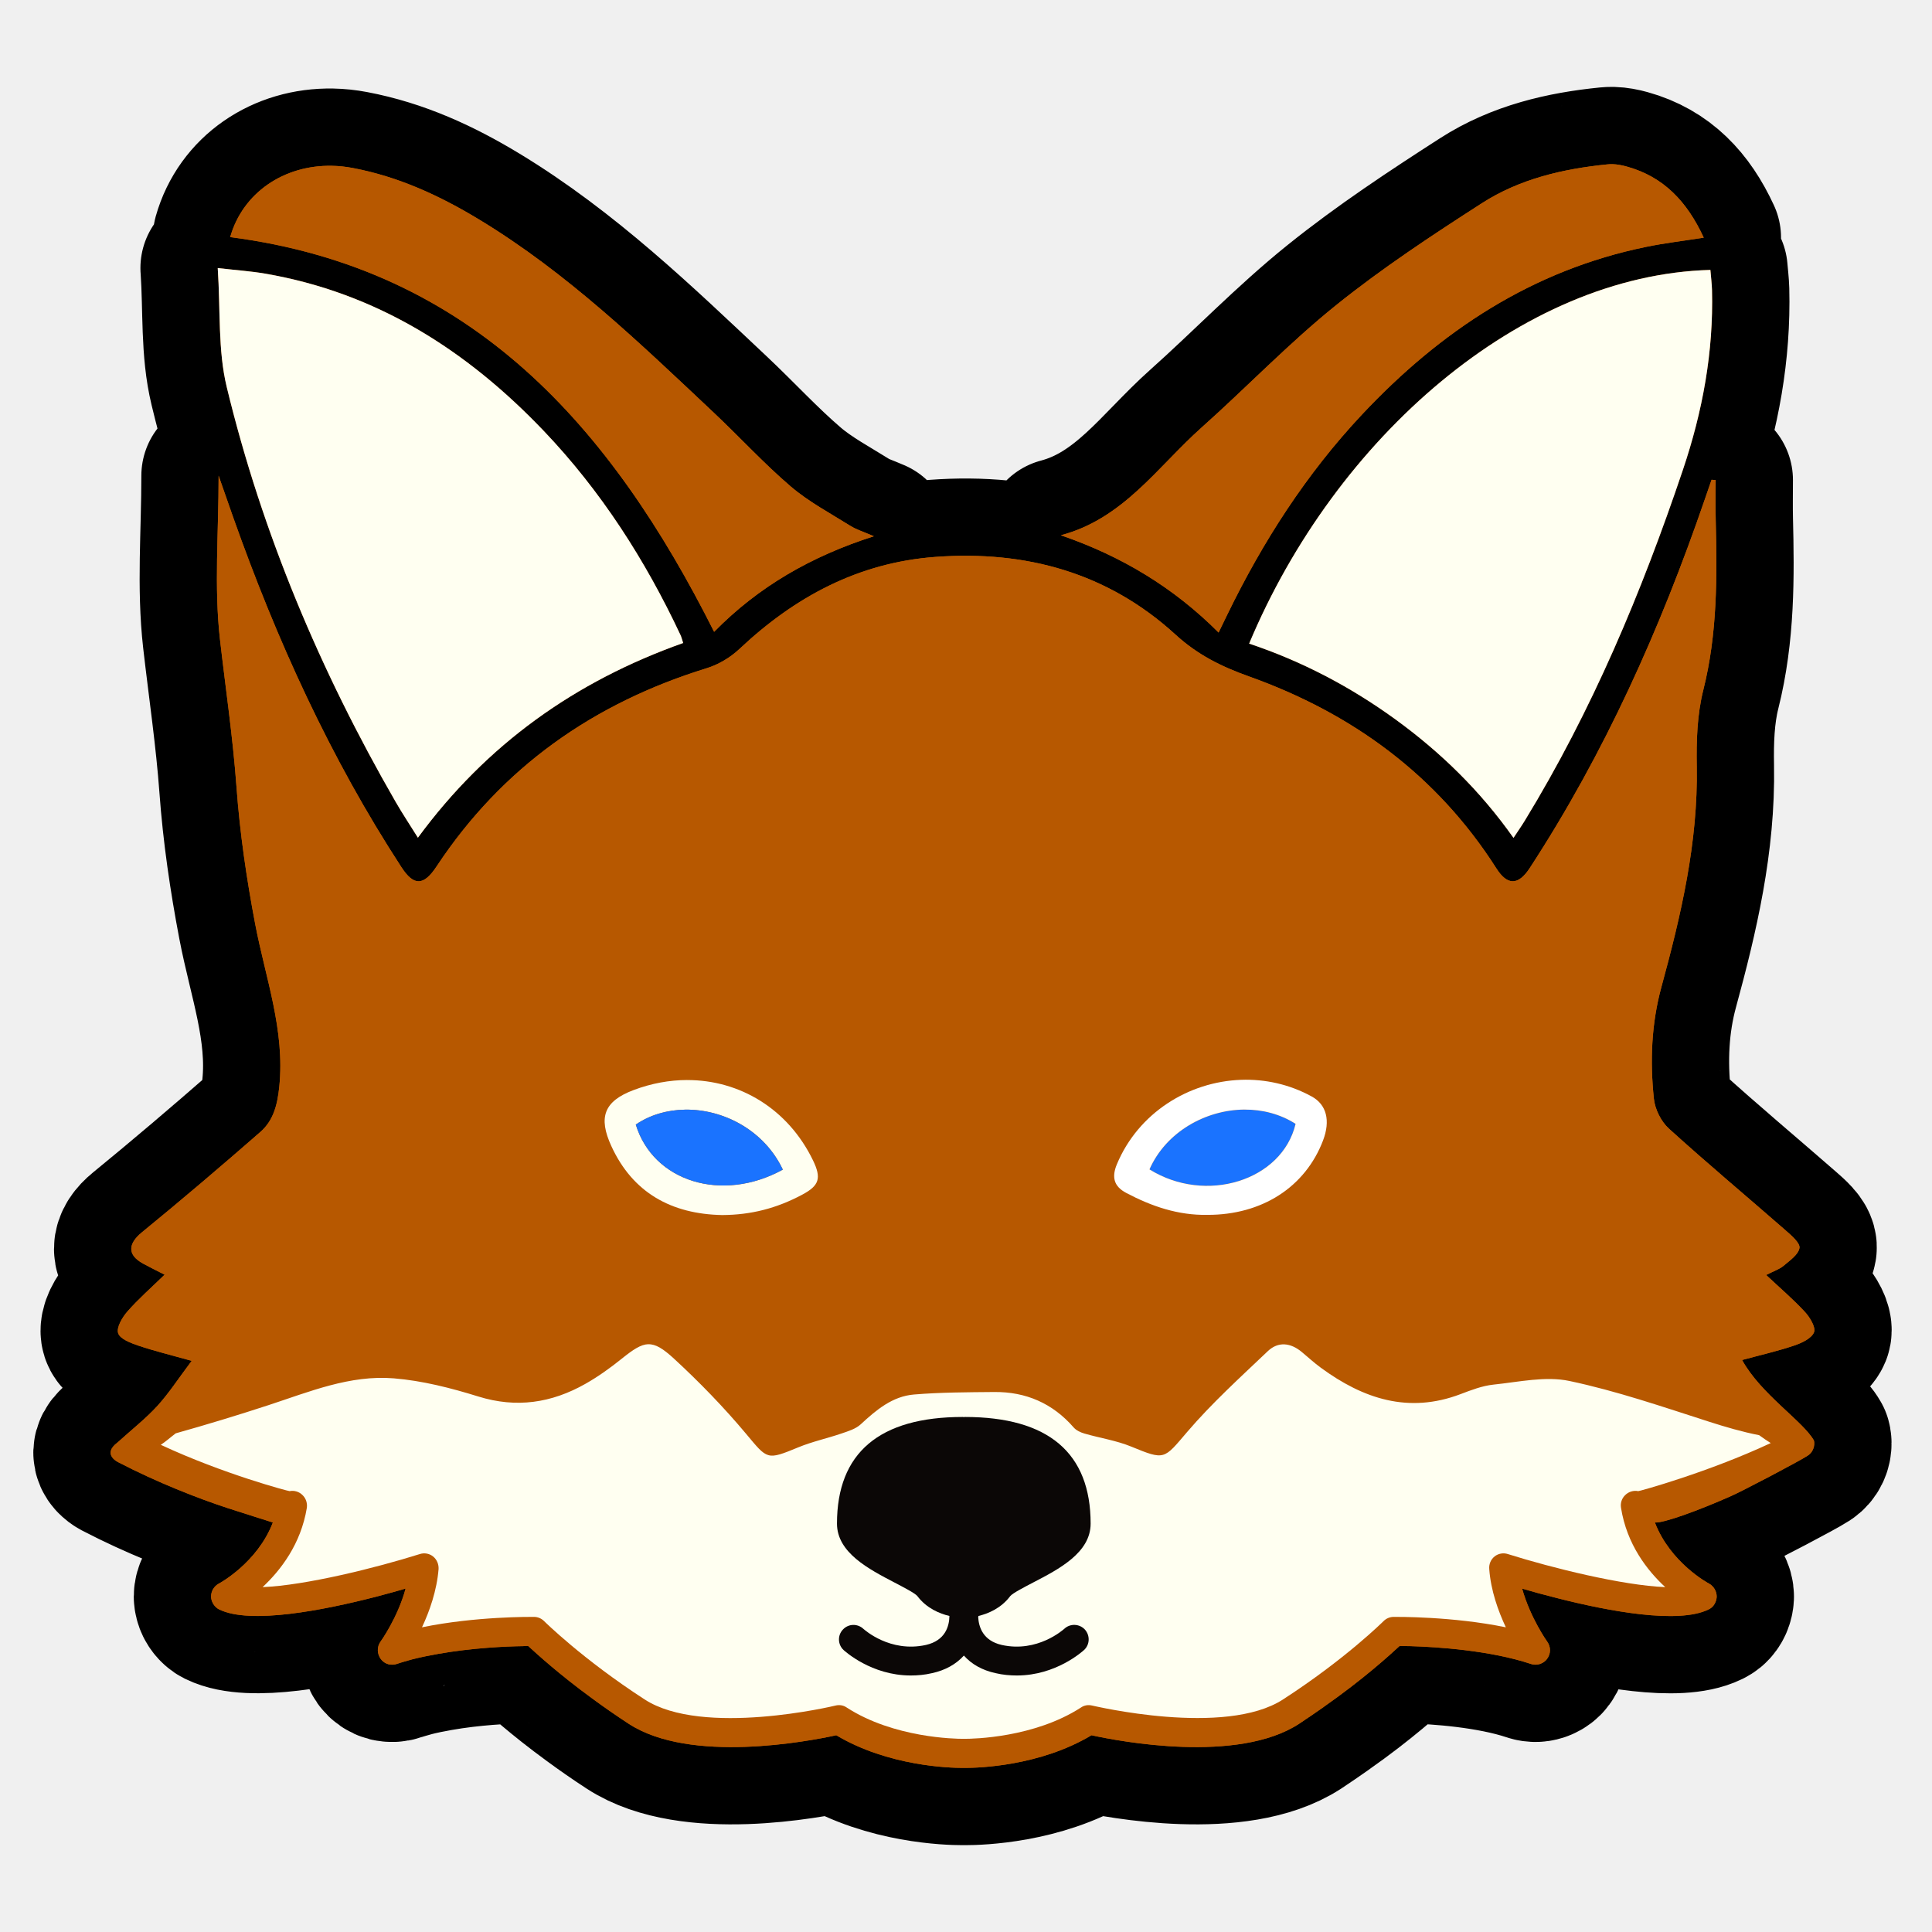
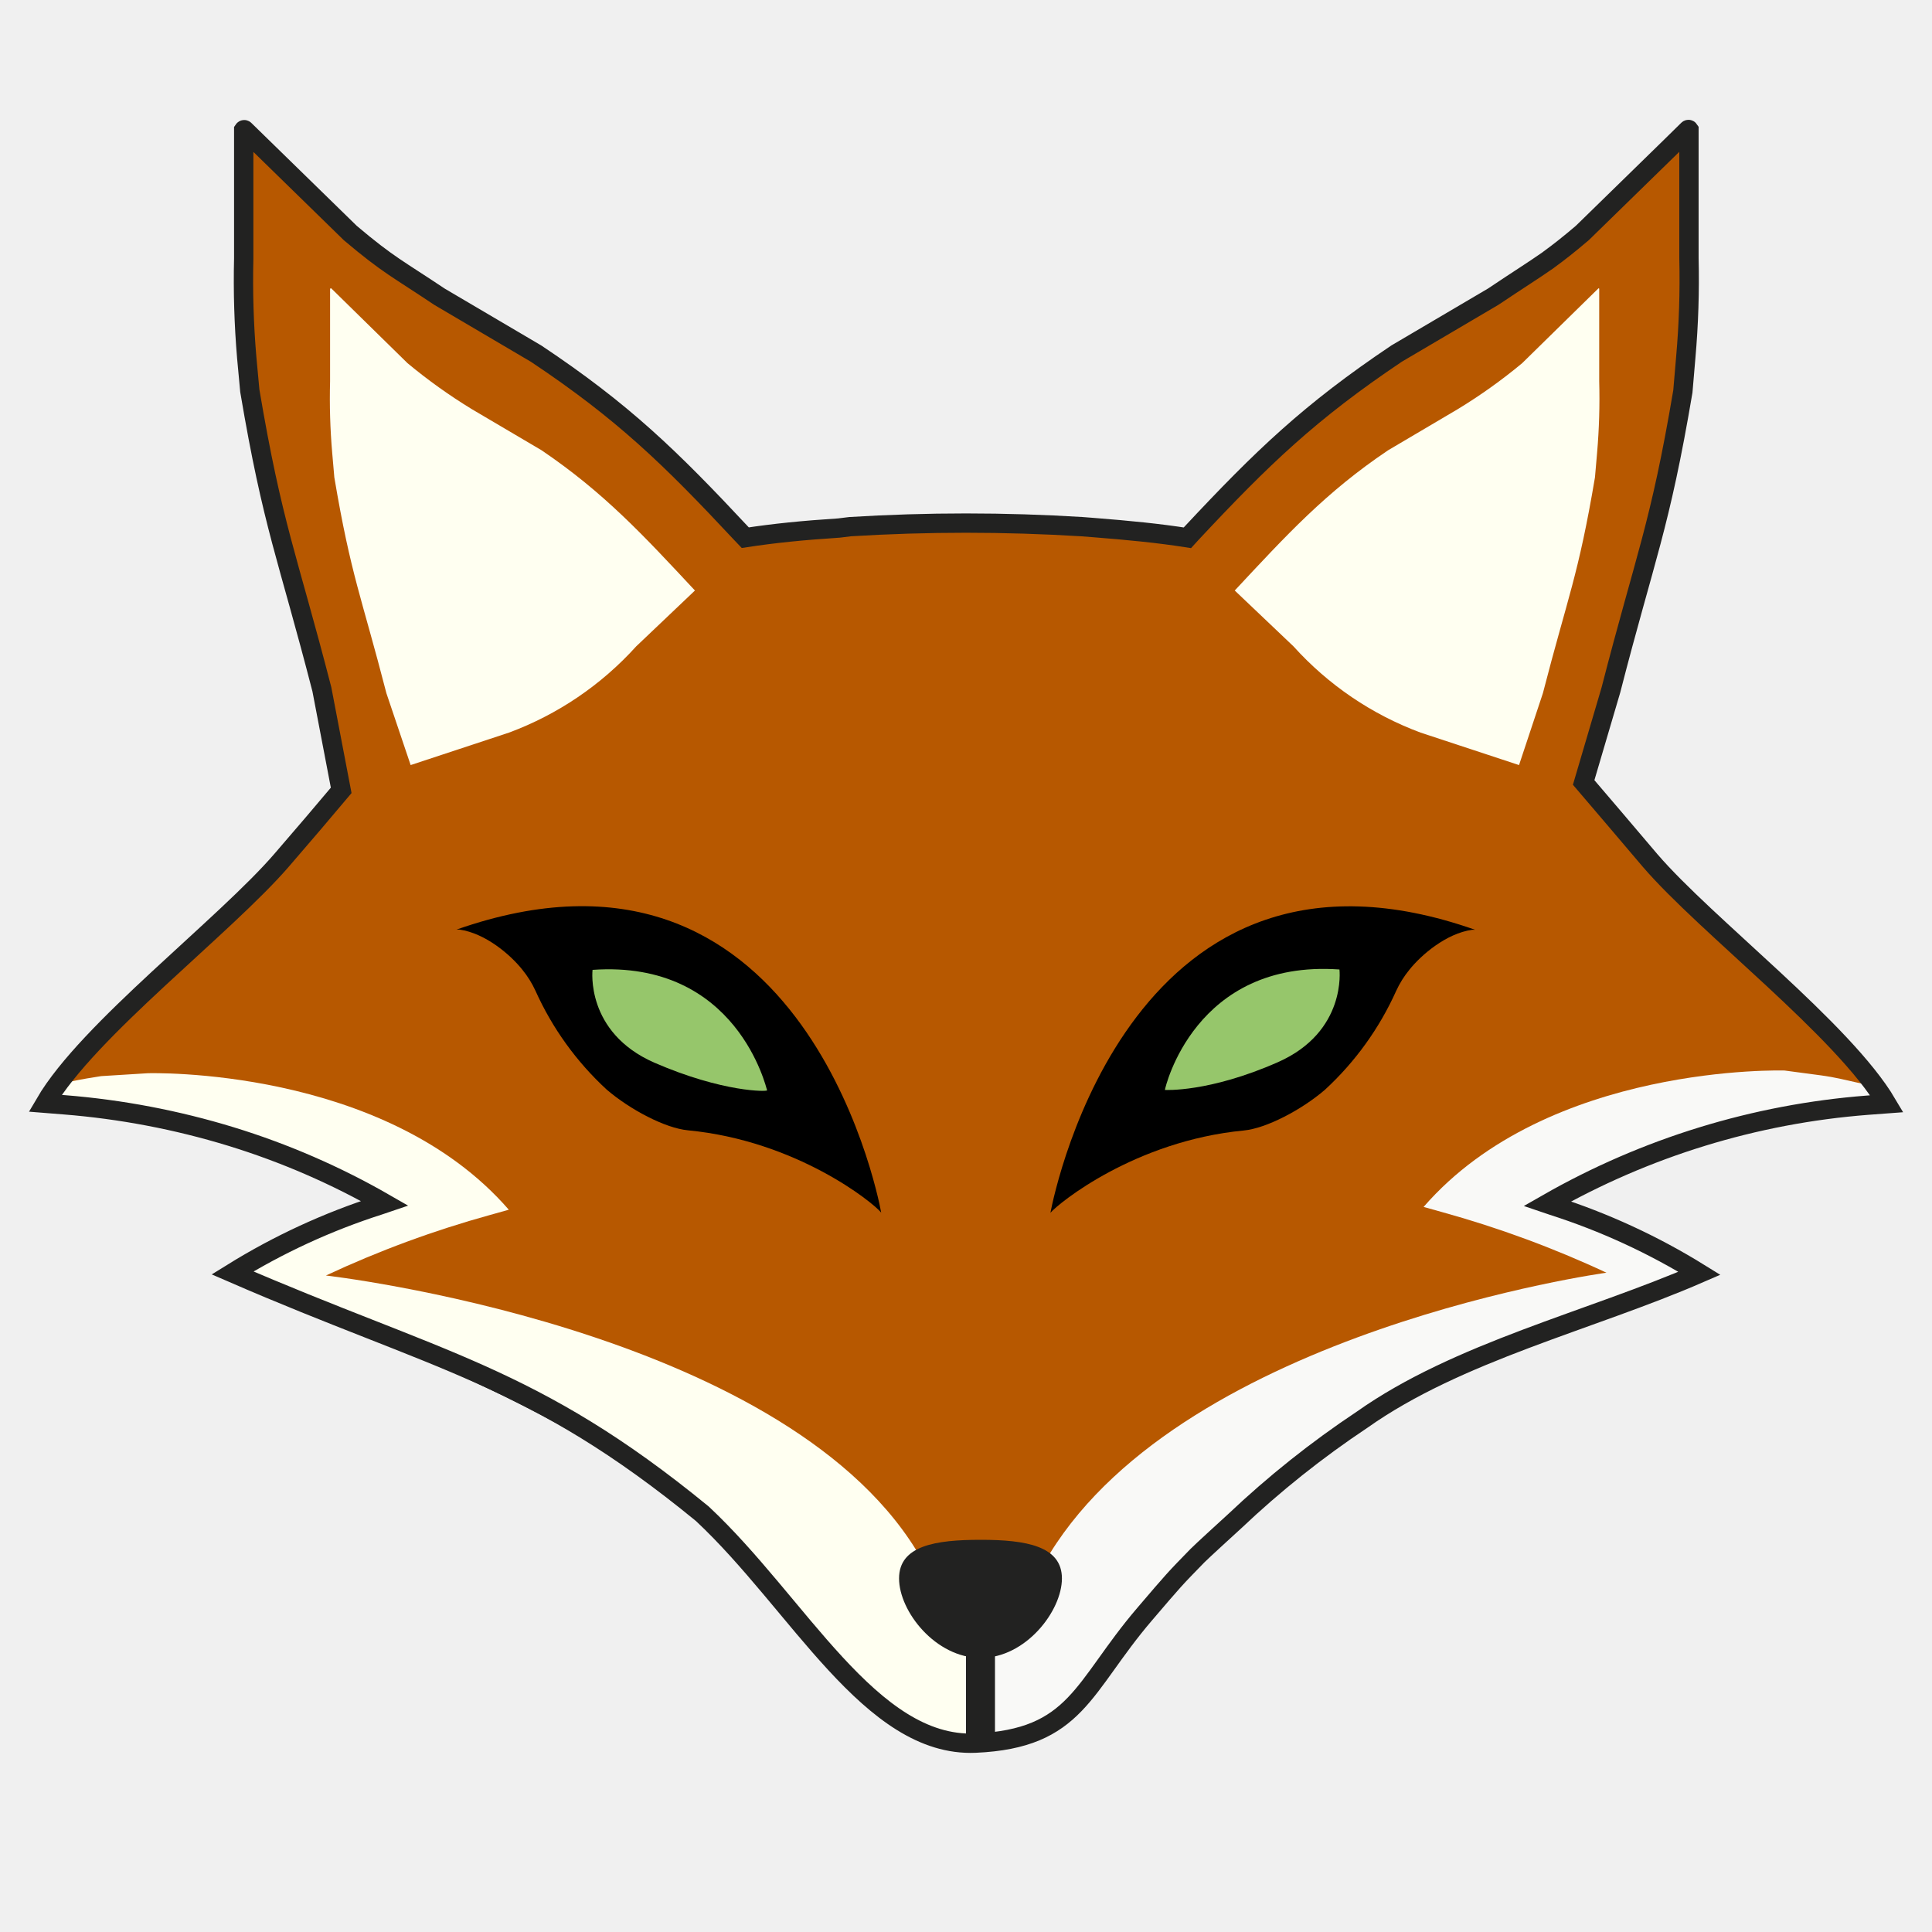
- <svg xmlns="http://www.w3.org/2000/svg" version="1.1" x="0px" y="0px" viewBox="0 0 100 100" xml:space="preserve" id="svg2" width="100" height="100">
-   <defs id="defs2" />
-   <path id="use12" style="display:inline;fill:#b75800;fill-opacity:1;stroke:#000000;stroke-width:8;stroke-linecap:round;stroke-linejoin:round;stroke-dasharray:none;stroke-opacity:1;paint-order:stroke fill markers" d="m 83.453,8.498 c -0.084,-0.002 -0.168,0.002 -0.25,0.01 -2.301,0.229 -4.548,0.754 -6.498,2.008 -2.584,1.662 -5.166,3.363 -7.555,5.285 -2.438,1.962 -4.617,4.241 -6.957,6.328 -2.276,2.029 -4.047,4.722 -7.283,5.576 3.134,1.078 5.833,2.699 8.164,5.035 0.181,-0.374 0.317,-0.651 0.451,-0.928 1.837,-3.78 4.089,-7.285 6.975,-10.359 4.057,-4.322 8.817,-7.473 14.719,-8.678 0.949,-0.194 1.914,-0.308 2.967,-0.473 -0.861,-1.867 -2.074,-3.152 -3.98,-3.68 -0.241,-0.067 -0.5,-0.118 -0.752,-0.125 z m -66.275,0.084 c -2.475,-0.046 -4.613,1.39 -5.264,3.691 12.558,1.621 19.73,9.846 25.049,20.43 2.284,-2.328 5.013,-3.908 8.268,-4.947 -0.527,-0.229 -0.902,-0.341 -1.221,-0.541 -1.047,-0.655 -2.158,-1.245 -3.088,-2.041 -1.392,-1.191 -2.637,-2.553 -3.973,-3.811 -3.826,-3.601 -7.607,-7.251 -12.145,-9.998 -2.051,-1.242 -4.182,-2.223 -6.549,-2.67 -0.364,-0.069 -0.725,-0.107 -1.078,-0.113 z M 11.27,13.875 c 0.147,2.192 0.003,4.246 0.465,6.154 1.834,7.584 4.848,14.719 8.746,21.48 0.354,0.614 0.749,1.205 1.15,1.85 3.561,-4.845 8.143,-8.093 13.73,-10.078 -0.066,-0.199 -0.09,-0.309 -0.137,-0.408 -1.824,-3.886 -4.117,-7.465 -7.088,-10.578 -3.978,-4.168 -8.649,-7.146 -14.43,-8.135 -0.729,-0.125 -1.47,-0.174 -2.438,-0.285 z m 77.26,0.096 c -9.805,0.267 -19.416,8.694 -23.873,19.342 2.722,0.909 5.234,2.227 7.555,3.91 2.35,1.704 4.404,3.704 6.127,6.145 0.218,-0.331 0.408,-0.601 0.58,-0.883 3.491,-5.714 6.057,-11.839 8.189,-18.168 1.021,-3.029 1.587,-6.103 1.506,-9.295 -0.009,-0.332 -0.052,-0.663 -0.084,-1.051 z M 11.316,24.625 c 0,2.979 -0.24,5.757 0.07,8.471 0.291,2.543 0.668,5.073 0.855,7.635 0.173,2.38 0.522,4.759 0.969,7.105 0.532,2.789 1.546,5.484 1.246,8.41 -0.095,0.928 -0.298,1.748 -0.98,2.344 -2.016,1.761 -4.055,3.497 -6.127,5.191 -0.727,0.594 -0.769,1.17 0.053,1.621 0.339,0.186 0.687,0.355 1.119,0.576 -0.694,0.675 -1.355,1.252 -1.928,1.906 -0.266,0.304 -0.574,0.825 -0.477,1.123 0.097,0.299 0.65,0.508 1.043,0.641 0.84,0.284 1.705,0.492 2.764,0.789 -0.691,0.917 -1.179,1.676 -1.779,2.334 -0.596,0.653 -1.303,1.205 -2.053,1.885 -0.856,0.639 0.055,1.041 0.055,1.041 1.98,1.03 4.113,1.862 5.596,2.348 0.761,0.249 2.381,0.758 2.381,0.758 -0.8,2.09 -2.769,3.15 -2.789,3.16 -0.25,0.13 -0.41,0.39 -0.41,0.68 0.01,0.22 0.11,0.419 0.27,0.559 0.04,0.04 0.09,0.072 0.15,0.102 1.61,0.79 5.4,0.04 8.09,-0.65 0.58,-0.15 1.111,-0.3 1.561,-0.43 -0.41,1.51 -1.291,2.74 -1.301,2.75 -0.19,0.27 -0.18,0.619 0.01,0.889 0.1,0.14 0.25,0.241 0.41,0.281 0.14,0.03 0.292,0.029 0.432,-0.021 0.26,-0.09 0.519,-0.158 0.799,-0.238 0.43,-0.11 0.89,-0.201 1.34,-0.281 1.75,-0.31 3.511,-0.39 4.381,-0.4 0.1,-0.01 0.19,-0.01 0.27,-0.01 0.47,0.43 1.62,1.481 3.32,2.721 0.57,0.42 1.201,0.861 1.891,1.311 3.18,2.07 9.278,0.91 10.738,0.59 2.7,1.61 5.901,1.689 6.521,1.689 h 0.1 0.07 c 0.63,0 3.83,-0.079 6.52,-1.689 1.46,0.32 7.56,1.48 10.74,-0.59 0.45,-0.3 0.879,-0.591 1.289,-0.881 l 0.01,-0.01 c 2.03,-1.42 3.39,-2.661 3.91,-3.141 0.14,0 0.34,0.01 0.57,0.01 1.38,0.04 4.121,0.22 6.221,0.92 0.18,0.06 0.369,0.05 0.529,-0.02 0.12,-0.05 0.231,-0.13 0.311,-0.24 0.2,-0.27 0.2,-0.619 0.01,-0.889 -0.01,-0.01 -0.881,-1.24 -1.301,-2.75 0.51,0.15 1.121,0.32 1.801,0.49 2.67,0.68 6.28,1.36 7.85,0.59 0.06,-0.03 0.11,-0.062 0.16,-0.102 0.16,-0.14 0.25,-0.349 0.26,-0.559 0,-0.28 -0.15,-0.54 -0.4,-0.68 -0.03,-0.01 -1.999,-1.07 -2.799,-3.16 0.44,0.04 2.249,-0.617 3.939,-1.367 0.51,-0.22 3.479,-1.772 3.969,-2.092 0.23,-0.15 0.35,-0.4 0.34,-0.67 0,-0.04 -0.009,-0.081 -0.02,-0.121 -0.567,-1 -2.74,-2.387 -3.715,-4.16 0.992,-0.269 1.863,-0.467 2.705,-0.752 0.388,-0.131 0.889,-0.365 1.018,-0.682 0.102,-0.253 -0.209,-0.771 -0.467,-1.051 -0.603,-0.654 -1.285,-1.235 -2.01,-1.916 0.409,-0.21 0.691,-0.297 0.898,-0.473 0.321,-0.273 0.768,-0.577 0.826,-0.924 0.043,-0.257 -0.41,-0.644 -0.705,-0.902 -2.016,-1.762 -4.073,-3.48 -6.055,-5.279 -0.403,-0.366 -0.718,-1.001 -0.775,-1.543 -0.204,-1.942 -0.132,-3.876 0.391,-5.791 1.019,-3.734 1.899,-7.49 1.828,-11.41 -0.024,-1.319 0.019,-2.685 0.338,-3.953 0.736,-2.921 0.715,-5.865 0.643,-8.828 -0.016,-0.68 -0.002,-1.362 -0.002,-2.043 -0.071,-0.005 -0.142,-0.009 -0.213,-0.014 -0.116,0.34 -0.235,0.68 -0.352,1.02 -2.301,6.697 -5.176,13.122 -9.055,19.072 -0.593,0.911 -1.159,0.917 -1.727,0.027 -3.085,-4.836 -7.473,-8.036 -12.811,-9.941 -1.435,-0.512 -2.659,-1.12 -3.801,-2.164 -3.502,-3.202 -7.745,-4.368 -12.432,-4.021 -3.985,0.295 -7.276,2.069 -10.143,4.768 -0.466,0.438 -1.079,0.804 -1.689,0.992 -5.857,1.809 -10.588,5.125 -13.984,10.262 -0.661,0.999 -1.171,1.032 -1.816,0.041 -3.689,-5.663 -6.463,-11.766 -8.713,-18.119 -0.23,-0.649 -0.456,-1.3 -0.75,-2.143 z" />
-   <path d="m 11.316,24.625 c 0,2.979 -0.24,5.757 0.07,8.471 0.291,2.543 0.668,5.073 0.855,7.635 0.173,2.38 0.522,4.759 0.969,7.105 0.532,2.789 1.546,5.484 1.246,8.41 -0.095,0.928 -0.298,1.748 -0.98,2.344 -2.016,1.761 -4.055,3.497 -6.127,5.191 -0.727,0.594 -0.769,1.17 0.053,1.621 0.339,0.186 0.687,0.355 1.119,0.576 -0.694,0.675 -1.355,1.252 -1.928,1.906 -0.266,0.304 -0.574,0.825 -0.477,1.123 0.097,0.299 0.65,0.508 1.043,0.641 0.84,0.284 1.705,0.492 2.764,0.789 -0.691,0.917 -1.179,1.676 -1.779,2.334 -0.596,0.653 -1.303,1.205 -2.053,1.885 -0.856,0.639 0.055,1.041 0.055,1.041 1.98,1.03 4.113,1.862 5.596,2.348 0.761,0.249 2.381,0.758 2.381,0.758 -0.8,2.09 -2.769,3.15 -2.789,3.16 -0.25,0.13 -0.41,0.39 -0.41,0.68 0.01,0.22 0.11,0.419 0.27,0.559 0.04,0.04 0.09,0.072 0.15,0.102 1.61,0.79 5.4,0.04 8.09,-0.65 0.58,-0.15 1.111,-0.3 1.561,-0.43 -0.41,1.51 -1.291,2.74 -1.301,2.75 -0.19,0.27 -0.18,0.619 0.01,0.889 0.1,0.14 0.25,0.241 0.41,0.281 0.14,0.03 0.292,0.029 0.432,-0.021 0.26,-0.09 0.519,-0.158 0.799,-0.238 0.43,-0.11 0.89,-0.201 1.34,-0.281 1.75,-0.31 3.511,-0.39 4.381,-0.4 0.1,-0.01 0.19,-0.01 0.27,-0.01 0.47,0.43 1.62,1.481 3.32,2.721 0.57,0.42 1.201,0.861 1.891,1.311 3.18,2.07 9.278,0.91 10.738,0.59 2.7,1.61 5.901,1.689 6.521,1.689 h 0.1 0.07 c 0.63,0 3.83,-0.079 6.52,-1.689 1.46,0.32 7.56,1.48 10.74,-0.59 0.45,-0.3 0.879,-0.591 1.289,-0.881 l 0.01,-0.01 c 2.03,-1.42 3.39,-2.661 3.91,-3.141 0.14,0 0.34,0.01 0.57,0.01 1.38,0.04 4.121,0.22 6.221,0.92 0.18,0.06 0.369,0.05 0.529,-0.02 0.12,-0.05 0.231,-0.13 0.311,-0.24 0.2,-0.27 0.2,-0.619 0.01,-0.889 -0.01,-0.01 -0.881,-1.24 -1.301,-2.75 0.51,0.15 1.121,0.32 1.801,0.49 2.67,0.68 6.28,1.36 7.85,0.59 0.06,-0.03 0.11,-0.062 0.16,-0.102 0.16,-0.14 0.25,-0.349 0.26,-0.559 0,-0.28 -0.15,-0.54 -0.4,-0.68 -0.03,-0.01 -1.999,-1.07 -2.799,-3.16 0.44,0.04 2.249,-0.617 3.939,-1.367 0.51,-0.22 3.479,-1.772 3.969,-2.092 0.23,-0.15 0.35,-0.4 0.34,-0.67 0,-0.04 -0.009,-0.081 -0.02,-0.121 -0.567,-1 -2.74,-2.387 -3.715,-4.16 0.992,-0.269 1.863,-0.467 2.705,-0.752 0.388,-0.131 0.889,-0.365 1.018,-0.682 0.102,-0.253 -0.209,-0.771 -0.467,-1.051 -0.603,-0.654 -1.285,-1.235 -2.01,-1.916 0.409,-0.21 0.691,-0.297 0.898,-0.473 0.321,-0.273 0.768,-0.577 0.826,-0.924 0.043,-0.257 -0.41,-0.644 -0.705,-0.902 -2.016,-1.762 -4.073,-3.48 -6.055,-5.279 -0.403,-0.366 -0.718,-1.001 -0.775,-1.543 -0.204,-1.942 -0.132,-3.876 0.391,-5.791 1.019,-3.734 1.899,-7.49 1.828,-11.41 -0.024,-1.319 0.019,-2.685 0.338,-3.953 0.736,-2.921 0.715,-5.865 0.643,-8.828 -0.016,-0.68 -0.002,-1.362 -0.002,-2.043 -0.071,-0.005 -0.142,-0.009 -0.213,-0.014 -0.116,0.34 -0.235,0.68 -0.352,1.02 -2.301,6.697 -5.176,13.122 -9.055,19.072 -0.593,0.911 -1.159,0.917 -1.727,0.027 -3.085,-4.836 -7.473,-8.036 -12.811,-9.941 -1.435,-0.512 -2.659,-1.12 -3.801,-2.164 -3.502,-3.202 -7.745,-4.368 -12.432,-4.021 -3.985,0.295 -7.276,2.069 -10.143,4.768 -0.466,0.438 -1.079,0.804 -1.689,0.992 -5.857,1.809 -10.588,5.125 -13.984,10.262 -0.661,0.999 -1.171,1.032 -1.816,0.041 -3.689,-5.663 -6.463,-11.766 -8.713,-18.119 -0.23,-0.649 -0.456,-1.3 -0.75,-2.143 z" style="display:inline;fill:#b75800;fill-opacity:1" id="path6" />
-   <path d="m 35.566,55.902 c -0.909,10e-4 -1.843,0.17 -2.768,0.518 -1.55,0.582 -1.832,1.424 -1.158,2.895 1.109,2.424 3.117,3.527 5.742,3.576 1.483,-0.008 2.805,-0.342 4.141,-1.055 0.885,-0.472 1.004,-0.855 0.555,-1.781 -1.289,-2.657 -3.784,-4.155 -6.512,-4.152 z m -0.115,1.533 c 2.002,-0.032 4.114,1.077 5.068,3.104 -3.144,1.731 -6.707,0.623 -7.611,-2.332 0.746,-0.508 1.633,-0.757 2.543,-0.771 z" style="display:inline;fill:#fffff1" id="path23" />
-   <path d="m 33.549,69.576 c -0.386,0.014 -0.779,0.277 -1.373,0.754 -0.592,0.476 -1.218,0.926 -1.879,1.299 -1.747,0.988 -3.564,1.268 -5.545,0.652 -1.418,-0.441 -2.893,-0.817 -4.365,-0.938 -2.272,-0.187 -4.379,0.696 -6.502,1.391 -1.586,0.519 -3.183,1.004 -4.789,1.455 -0.277,0.209 -0.538,0.446 -0.775,0.594 3.26,1.52 6.632,2.408 6.672,2.398 0.23,-0.05 0.49,0.029 0.66,0.199 0.18,0.17 0.26,0.41 0.23,0.66 -0.31,1.89 -1.361,3.239 -2.291,4.109 2.22,-0.09 5.841,-0.989 8.131,-1.709 0.24,-0.08 0.499,-0.031 0.689,0.119 0.2,0.16 0.299,0.4 0.289,0.65 -0.09,1.12 -0.469,2.19 -0.859,3.02 2.77,-0.57 5.651,-0.539 5.801,-0.539 0.19,0 0.38,0.079 0.52,0.219 0.02,0.02 1.989,1.971 5.199,4.051 3.01,1.96 9.811,0.34 9.881,0.32 0.2,-0.05 0.41,-0.02 0.58,0.1 2.44,1.58 5.64,1.621 6.01,1.621 h 0.039 0.08 c 0.41,0 3.57,-0.051 6,-1.621 0.17,-0.12 0.38,-0.15 0.58,-0.1 0.07,0.01 6.871,1.64 9.881,-0.32 3.23,-2.09 5.179,-4.031 5.199,-4.051 0.14,-0.14 0.331,-0.219 0.521,-0.219 0.15,0 3.039,-0.031 5.809,0.539 -0.39,-0.83 -0.779,-1.9 -0.859,-3.02 -0.02,-0.25 0.079,-0.49 0.279,-0.65 0.19,-0.15 0.451,-0.199 0.691,-0.119 2.29,0.72 5.919,1.619 8.139,1.709 -0.939,-0.869 -1.989,-2.217 -2.289,-4.107 -0.04,-0.25 0.041,-0.49 0.221,-0.66 0.17,-0.17 0.43,-0.251 0.67,-0.201 0.04,0.01 3.609,-0.968 6.859,-2.488 -0.188,-0.117 -0.392,-0.257 -0.6,-0.408 -0.882,-0.174 -1.727,-0.42 -2.596,-0.699 -2.389,-0.767 -4.776,-1.59 -7.223,-2.107 -1.243,-0.263 -2.621,0.053 -3.93,0.188 -0.58,0.06 -1.152,0.282 -1.705,0.492 -2.696,1.025 -5.042,0.241 -7.232,-1.365 -0.341,-0.25 -0.655,-0.536 -0.98,-0.809 -0.578,-0.485 -1.222,-0.566 -1.768,-0.047 -1.425,1.356 -2.893,2.685 -4.168,4.176 -1.22,1.426 -1.144,1.482 -2.902,0.76 -0.769,-0.316 -1.616,-0.44 -2.42,-0.674 -0.2,-0.058 -0.421,-0.161 -0.553,-0.312 -1.091,-1.253 -2.473,-1.854 -4.119,-1.838 -1.383,0.013 -2.771,0.015 -4.148,0.129 -1.12,0.093 -1.956,0.8 -2.758,1.543 -0.256,0.238 -0.643,0.355 -0.988,0.473 -0.743,0.255 -1.52,0.42 -2.244,0.719 -1.642,0.677 -1.586,0.632 -2.701,-0.699 -1.154,-1.378 -2.415,-2.678 -3.738,-3.896 -0.564,-0.518 -0.944,-0.754 -1.33,-0.74 z" style="display:inline;fill:#fffff1" id="path22" />
-   <path d="m 88.529,13.971 c 0.032,0.388 0.075,0.719 0.084,1.051 0.081,3.192 -0.485,6.266 -1.506,9.295 -2.132,6.329 -4.698,12.454 -8.189,18.168 -0.172,0.282 -0.362,0.552 -0.58,0.883 -1.723,-2.441 -3.777,-4.441 -6.127,-6.145 -2.321,-1.683 -4.833,-3.001 -7.555,-3.91 4.457,-10.648 14.068,-19.075 23.873,-19.342 z" style="display:inline;fill:#fffff1;fill-opacity:1" id="path12" />
-   <path d="m 83.453,8.498 c -0.084,-0.002 -0.168,0.002 -0.25,0.01 -2.301,0.229 -4.548,0.754 -6.498,2.008 -2.584,1.662 -5.166,3.363 -7.555,5.285 -2.438,1.962 -4.617,4.241 -6.957,6.328 -2.276,2.029 -4.047,4.722 -7.283,5.576 3.134,1.078 5.833,2.699 8.164,5.035 0.181,-0.374 0.317,-0.651 0.451,-0.928 1.837,-3.78 4.089,-7.285 6.975,-10.359 4.057,-4.322 8.817,-7.473 14.719,-8.678 0.949,-0.194 1.914,-0.308 2.967,-0.473 -0.861,-1.867 -2.074,-3.152 -3.98,-3.68 -0.241,-0.067 -0.5,-0.118 -0.752,-0.125 z" style="display:inline;fill:#b75800;fill-opacity:1" id="path11" />
-   <path d="m 17.178,8.582 c -2.475,-0.046 -4.613,1.39 -5.264,3.691 12.558,1.621 19.73,9.846 25.049,20.43 2.284,-2.328 5.013,-3.908 8.268,-4.947 -0.527,-0.229 -0.902,-0.341 -1.221,-0.541 -1.047,-0.655 -2.158,-1.245 -3.088,-2.041 -1.392,-1.191 -2.637,-2.553 -3.973,-3.811 -3.826,-3.601 -7.607,-7.251 -12.145,-9.998 -2.051,-1.242 -4.182,-2.223 -6.549,-2.67 -0.364,-0.069 -0.725,-0.107 -1.078,-0.113 z" style="display:inline;fill:#b75800;fill-opacity:1" id="path10" />
-   <path d="m 11.27,13.875 c 0.147,2.192 0.003,4.246 0.465,6.154 1.834,7.584 4.848,14.719 8.746,21.48 0.354,0.614 0.749,1.205 1.15,1.85 3.561,-4.845 8.143,-8.093 13.73,-10.078 -0.066,-0.199 -0.09,-0.309 -0.137,-0.408 -1.824,-3.886 -4.117,-7.465 -7.088,-10.578 -3.978,-4.168 -8.649,-7.146 -14.43,-8.135 -0.729,-0.125 -1.47,-0.174 -2.438,-0.285 z" style="display:inline;fill:#fffff1;fill-opacity:1" id="path9" />
-   <path d="m 35.451,57.436 c -0.91,0.014 -1.797,0.264 -2.543,0.771 0.904,2.955 4.467,4.063 7.611,2.332 -0.954,-2.026 -3.067,-3.135 -5.068,-3.104 z" style="display:inline;fill:#1a73ff;fill-opacity:1" id="path8" />
-   <path d="m 64.424,57.432 c -2.027,0.008 -4.079,1.167 -4.928,3.096 2.914,1.818 6.867,0.585 7.562,-2.357 -0.796,-0.508 -1.713,-0.742 -2.635,-0.738 z" style="display:inline;fill:#1a73ff;fill-opacity:1" id="path5" />
-   <path d="m 64.242,55.891 c -2.722,0.095 -5.328,1.716 -6.434,4.375 -0.273,0.659 -0.16,1.139 0.486,1.48 1.314,0.694 2.686,1.163 4.195,1.135 2.825,0.01 5.073,-1.436 5.992,-3.852 0.392,-1.03 0.18,-1.855 -0.586,-2.275 -1.155,-0.633 -2.417,-0.906 -3.654,-0.863 z m 0.182,1.541 c 0.921,-0.004 1.839,0.23 2.635,0.738 -0.695,2.942 -4.649,4.175 -7.562,2.357 0.849,-1.928 2.901,-3.088 4.928,-3.096 z" style="display:inline;fill:#ffffff;fill-opacity:1" id="path4" />
-   <path d="m 49.832,73.342 c -4.32,0 -6.51,1.86 -6.51,5.52 0,1.51 1.66,2.361 2.98,3.051 0.42,0.22 1.06,0.549 1.18,0.699 0.48,0.64 1.16,0.911 1.66,1.031 -0.01,0.53 -0.209,1.27 -1.219,1.5 -1.86,0.41 -3.18,-0.79 -3.23,-0.83 -0.31,-0.29 -0.781,-0.271 -1.061,0.029 -0.29,0.3 -0.271,0.781 0.029,1.061 0.07,0.06 1.44,1.32 3.48,1.32 0.35,0 0.72,-0.031 1.1,-0.121 0.69,-0.15 1.24,-0.46 1.65,-0.91 0.4,0.45 0.951,0.76 1.641,0.91 0.38,0.09 0.75,0.121 1.1,0.121 2.04,0 3.41,-1.26 3.48,-1.32 0.3,-0.28 0.319,-0.751 0.039,-1.061 -0.28,-0.3 -0.759,-0.319 -1.059,-0.039 -0.06,0.05 -1.39,1.25 -3.24,0.84 -0.97,-0.22 -1.191,-0.921 -1.221,-1.441 0.01,-0.02 0.01,-0.039 0.01,-0.059 0.5,-0.12 1.17,-0.391 1.65,-1.031 0.12,-0.15 0.76,-0.479 1.18,-0.699 1.33,-0.69 2.98,-1.541 2.98,-3.051 0,-3.66 -2.19,-5.52 -6.51,-5.52 -0.02,0 -0.031,-2.35e-4 -0.051,0.01 -0.02,-0.01 -0.041,-0.01 -0.061,-0.01 z" style="display:inline;fill:#0b0706;fill-opacity:1" id="path3" />
-   <path style="display:none;fill:#b75800;fill-opacity:1;stroke:none;stroke-width:5;stroke-linecap:round;stroke-linejoin:round;stroke-dasharray:none;stroke-opacity:1;paint-order:stroke fill markers" d="m 12.826,10.563 c -0.969,0.599 -1.555,2.419 -1.803,5.605 -0.248,3.185 -0.16,7.736 1.095,12.533 1.255,4.797 3.675,9.842 5.845,13.972 2.17,4.131 4.09,7.348 8.423,5.557 4.333,-1.79 11.078,-8.588 11.26,-14.944 0.182,-6.356 -6.201,-12.272 -10.819,-15.878 -4.618,-3.606 -7.472,-4.903 -9.575,-5.863 -2.103,-0.96 -3.456,-1.582 -4.425,-0.983 z" id="path21" />
+ <svg xmlns="http://www.w3.org/2000/svg" viewBox="0 0 200 200">
+   <defs>
+     <style>.cls-1{fill:#b75800;}.cls-1,.cls-2,.cls-5{stroke:#222221;stroke-miterlimit:10;}.cls-2{fill:#fff;}.cls-3{fill:#fffff1;}.cls-4{fill:#f9f9f7;}.cls-5{fill:none;stroke-width:2px;}.cls-6{fill:#96c66b;}.cls-7{fill:#222221;}</style>
+   </defs>
+   <g id="pr">
+     <g id="Capa_1" data-name="Capa 1">
+       <path class="cls-1" d="M193.32,114.41a79,79,0,0,0-33.15,10.2l.59.2a68.41,68.41,0,0,1,15.17,7c-11.31,4.92-23.21,7.89-33.55,14.32-7,4.35-15.47,9.87-19.75,15.8a12.76,12.76,0,0,1-1.5,1.7c-2.68,2.49,0,0-2.65,3.48-6,7.92-6.73,12.45-17.26,12.45-8.18,0-8.68-2.83-18.64-12.12C69.26,148.78,45.32,141,24.07,131.77a68.2,68.2,0,0,1,15.17-7l.59-.2a77.58,77.58,0,0,0-15.93-6.92,80.86,80.86,0,0,0-17.23-3.28l-2-.16c2.23-3.82,6.91-8.42,11.75-12.91s9.84-8.89,12.75-12.27c2.31-2.68,4.3-5,6.15-7.21l-2-10.46c-3.57-13.85-5.08-16.81-7.46-30.91L25.54,37a94.39,94.39,0,0,1-.31-10.25V13.45a.06.06,0,0,1,.1,0L36.27,24.13c3.94,3.33,4.93,3.71,9.23,6.59l10,5.89c9,6,13.88,10.74,21.25,18.63l.4.42c3-.46,6-.76,9.72-1L88,54.52a195.37,195.37,0,0,1,24,0l1.16.09c3.7.29,6.77.59,9.76,1.06l.41-.45c7.37-7.89,12.29-12.61,21.25-18.62l10-5.89c2.65-1.78,4-2.61,5.64-3.75l.17-.13c.95-.69,2-1.51,3.42-2.72l9.22-9,1.71-1.68a.06.06,0,0,1,.1,0V26.72A91.74,91.74,0,0,1,174.51,37l-.3,3.52c-2.38,14.09-3.89,17.06-7.45,30.91L163.94,81c2.06,2.41,4.27,5,6.88,8.08,5.82,6.77,20,17.54,24.51,25.18Z" />
+       <path class="cls-2" d="M173,14.93v.14l-9.22,9c-1.42,1.21-2.47,2-3.42,2.72.63-.49,1.34-1.07,2.2-1.8l10.35-10.15A.06.06,0,0,1,173,14.93Z" />
+       <path class="cls-3" d="M165.48,29.84l-7.9,7.75a55.43,55.43,0,0,1-6.68,4.77l-7.2,4.25c-6.48,4.35-10.56,8.82-15.88,14.52l.21.23-.21-.23,6.08,5.78a33.38,33.38,0,0,0,13.16,8.93l10.19,3.36h0l2.47-7.44c2.58-10,3.67-12.15,5.39-22.34l.22-2.54a65.47,65.47,0,0,0,.22-7.41V29.88A0,0,0,0,0,165.48,29.84Z" />
+       <path class="cls-3" d="M34.28,29.84l7.9,7.75a56.12,56.12,0,0,0,6.67,4.77l7.21,4.25C62.54,51,66.62,55.43,71.94,61.13l-.21.23.21-.23-6.08,5.78a33.41,33.41,0,0,1-13.17,8.93L42.51,79.2h0L40,71.76c-2.58-10-3.67-12.15-5.39-22.34l-.22-2.54a65.47,65.47,0,0,1-.22-7.41V29.88A0,0,0,0,1,34.28,29.84Z" />
+     </g>
+     <g id="Capa_4" data-name="Capa 4">
+       <path class="cls-4" d="M108.74,160.84l-6,7.16-1.61,6.39.39,6,4.31-.63,3.52-1.9,3.57-4.14,4-5.12,4-3.8,2.11-3.43,7.31-7,14.6-9.76,14.25-6.44,10.41-3.59,6.27-2.83-6.31-3.45-9.45-3.71,4.67-2.48,8.49-3.53,9.64-2.69,7.07-1.17,5.29-.49-1.15-1.74-3.55-.8c-.67-.15-1.34-.27-2-.36l-3.83-.51s-24.45-.77-37.37,14.12l1.93.54a108.51,108.51,0,0,1,17,6.27h0s-43.37,5.95-57.62,29.07" />
+       <path class="cls-3" d="M94.88,160.45l2.51,7.78,4.11,2.27v9.9l-5.9-1.7L92,177.32l-4.1-4.49-4.77-4L80,164.56l-3-3-7.31-7-14.6-9.76-14.25-6.45-10.41-3.58L24.18,132l6.31-3.45,9.45-3.71-4.67-2.48-8.49-3.53-9.64-2.69L10.07,115l-5.29-.48,1.56-2.37,1.13-.22c.67-.15,2.35-.44,3-.53l4.83-.3s24.45-.76,37.37,14.13l-1.93.54a108,108,0,0,0-17,6.27h0s46.87,5.33,61.12,28.45" />
+     </g>
+     <g id="Capa_3" data-name="Capa 3">
+       <path class="cls-5" d="M193.32,114.41a79,79,0,0,0-33.15,10.2l.59.2a68.41,68.41,0,0,1,15.17,7c-11.31,4.92-25,8.13-34.93,15.16a98.52,98.52,0,0,0-13.19,10.51c-.49.45-3.38,3.08-3.85,3.56-2.38,2.44-2.38,2.44-5.48,6.07-6.47,7.56-7,12.88-17.53,13.34C90.11,180.89,82.66,166,72.7,156.7,55.14,142.31,45.32,141,24.07,131.77a68.2,68.2,0,0,1,15.17-7l.59-.2a77.58,77.58,0,0,0-15.93-6.92,80.86,80.86,0,0,0-17.23-3.28l-2-.16c2.23-3.82,6.91-8.42,11.75-12.91s9.84-8.89,12.75-12.27c2.31-2.68,4.3-5,6.15-7.21l-2-10.46c-3.57-13.85-5.08-16.81-7.46-30.91L25.54,37a94.39,94.39,0,0,1-.31-10.25V13.45a.06.06,0,0,1,.1,0L36.27,24.13c3.94,3.33,4.93,3.71,9.23,6.59l10,5.89c9,6,13.88,10.74,21.25,18.63l.4.42c3-.46,6-.76,9.72-1L88,54.52a195.37,195.37,0,0,1,24,0l1.16.09c3.7.29,6.77.59,9.76,1.06l.41-.45c7.37-7.89,12.29-12.61,21.25-18.62l10-5.89c2.65-1.78,4-2.61,5.64-3.75l.17-.13c.95-.69,2-1.51,3.42-2.72l9.22-9,1.71-1.68a.06.06,0,0,1,.1,0V26.72A91.74,91.74,0,0,1,174.51,37l-.3,3.52c-2.38,14.09-3.89,17.06-7.45,30.91L163.94,81c2.06,2.41,4.27,5,6.88,8.08,5.82,6.77,20,17.54,24.51,25.18Z" />
+       <path class="cls-6" d="M118.56,112.84s5.55-10.17,5.66-10.51,13.11-4.22,13.11-4.22l5.45,2.19-3,6.81-8.22,5.22-10,3.11Z" />
+       <path class="cls-6" d="M82.47,113.21S76.92,103,76.81,102.7s-13.12-4.22-13.12-4.22l-5.44,2.19,3,6.81,8.22,5.22,10,3.11Z" />
+     </g>
+     <g id="Capa_2" data-name="Capa 2">
+       <rect class="cls-7" x="100" y="169.78" width="3" height="10.63" />
+       <path class="cls-7" d="M109.93,163.4c0-3.37-3.75-4-8.41-4s-8.45.59-8.45,4,3.78,8.23,8.45,8.23S109.93,166.76,109.93,163.4Z" />
+       <path d="M47.26,96.23l.3,0c2.68.37,5.29,2.61,6.51,4.15a10.09,10.09,0,0,1,1.36,2.18,31.4,31.4,0,0,0,7.37,10.23c2.42,2.08,6.07,4,8.42,4.22,11.24,1.08,19.16,7.47,20,8.52,0,0,0,0,0,0C90.76,122.93,82.63,83.83,47.26,96.23ZM67.72,110c-7.15-3.15-6.38-9.6-6.38-9.6,15-1.06,18,12.33,18.07,12.47S74.88,113.11,67.72,110Z" />
+       <path d="M108.74,125.55s0,0,0,0c.84-1,8.76-7.44,20-8.52,2.35-.22,6-2.14,8.42-4.22a31.4,31.4,0,0,0,7.37-10.23,10.09,10.09,0,0,1,1.36-2.18c1.22-1.54,3.83-3.78,6.51-4.15l.3,0C117.37,83.83,109.24,122.93,108.74,125.55Zm11.85-12.72c0-.14,3.06-13.53,18.07-12.47,0,0,.77,6.45-6.38,9.6S120.59,112.83,120.59,112.83Z" />
+     </g>
+   </g>
</svg>
